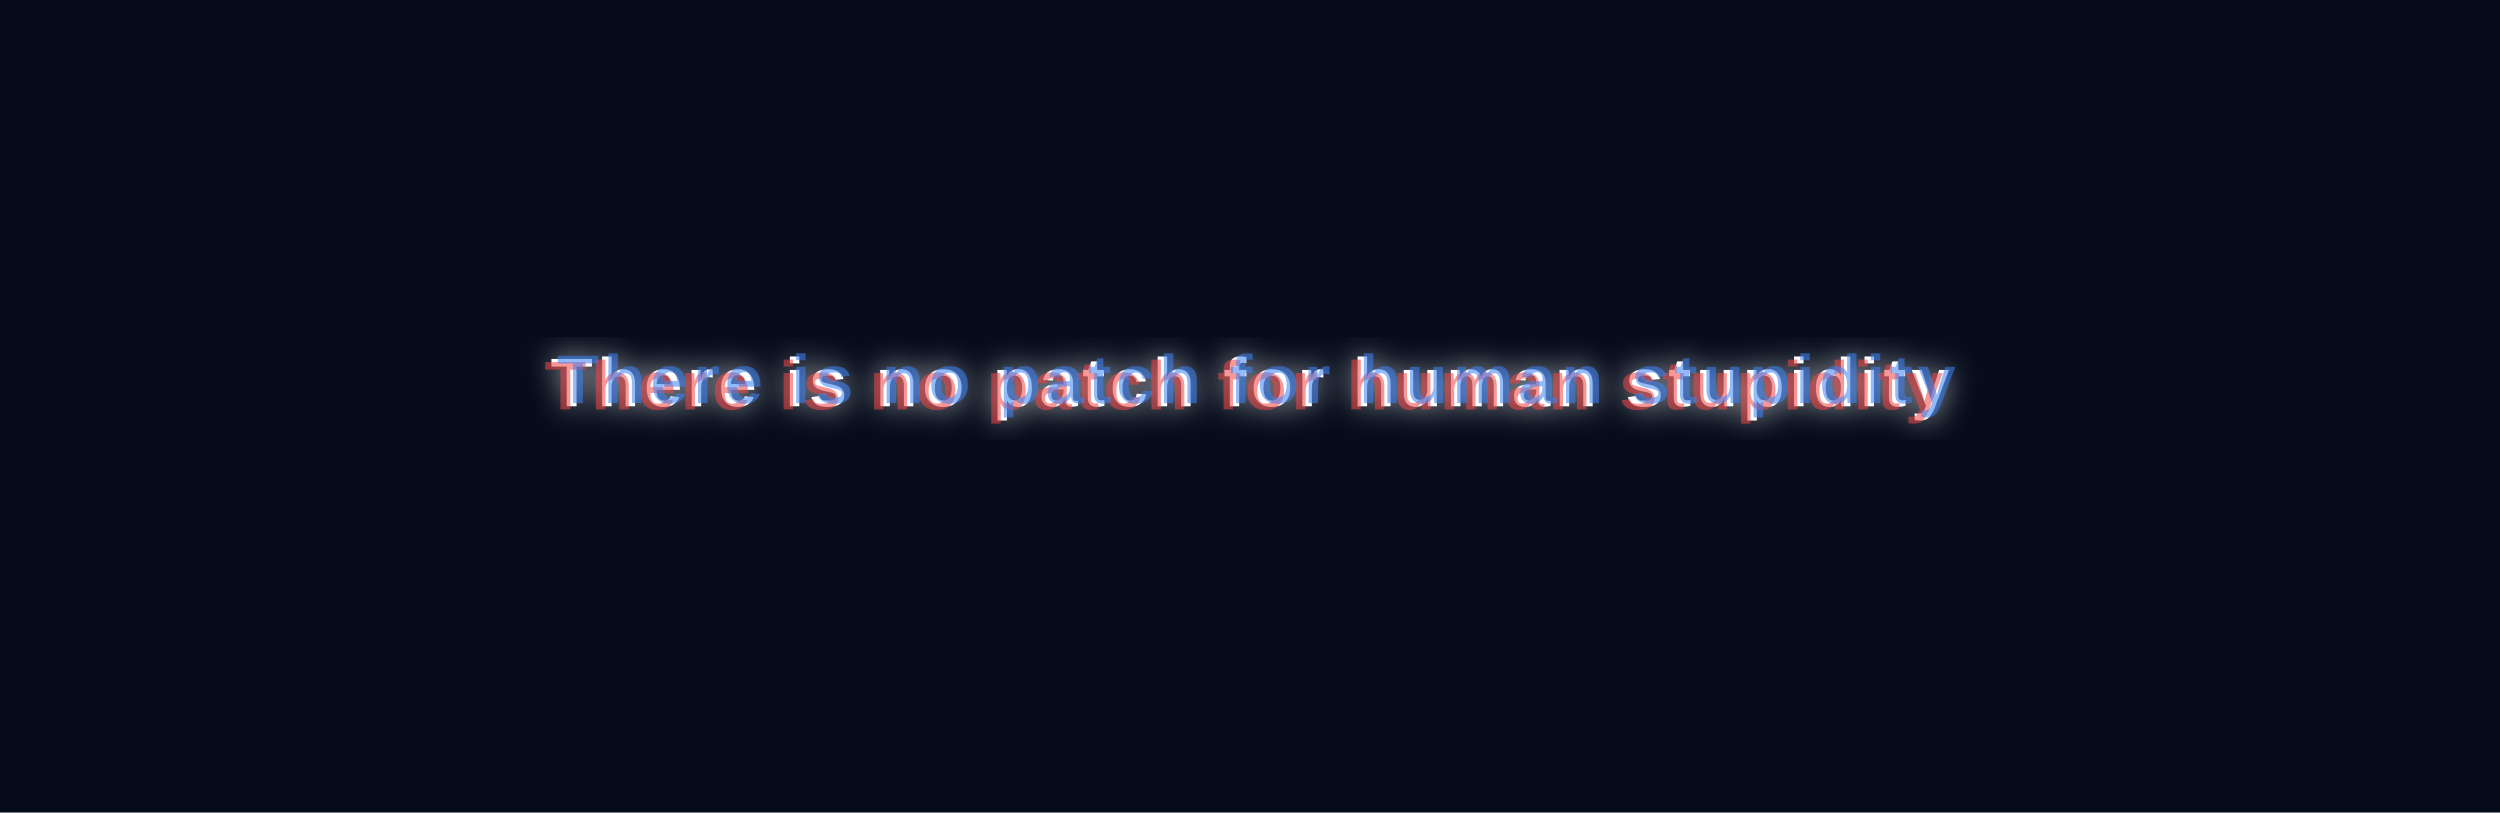
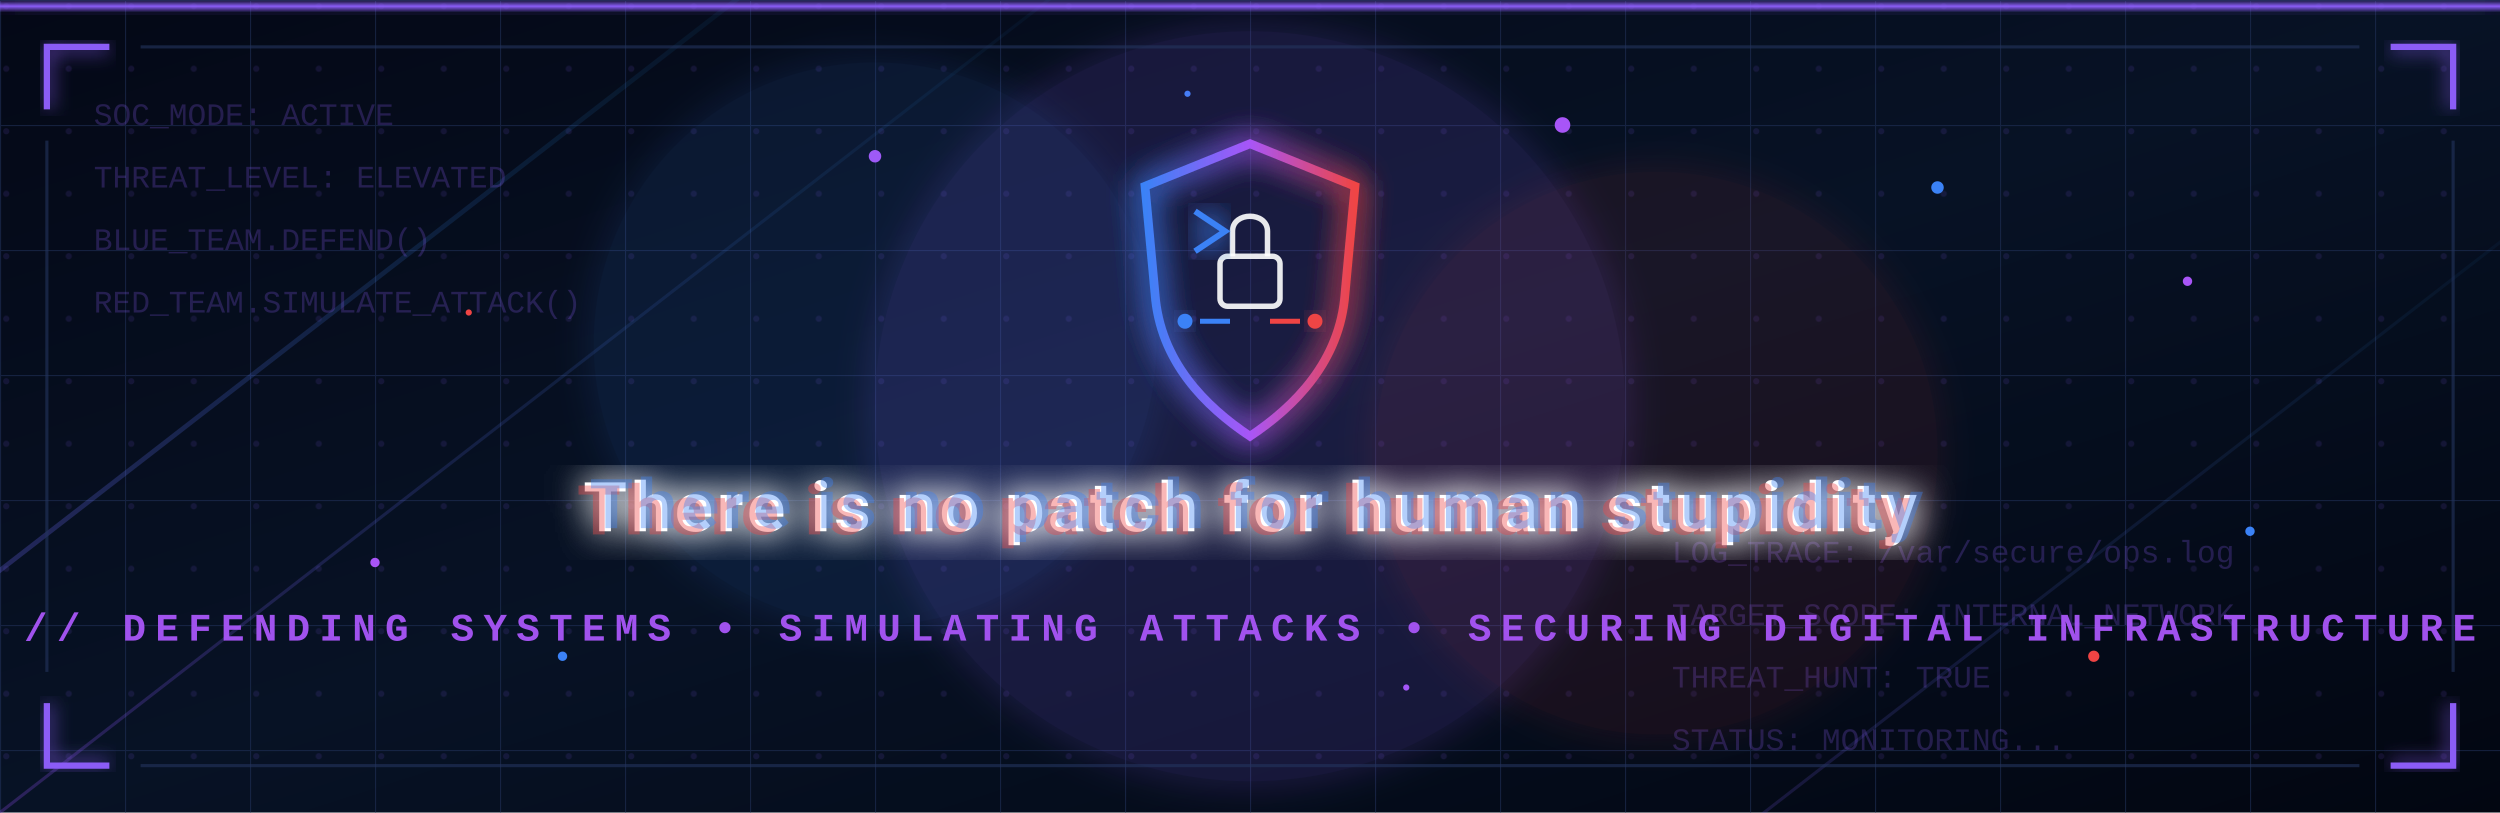
- <svg xmlns="http://www.w3.org/2000/svg" viewBox="0 0 800 260" width="800" height="260">
+ <svg xmlns="http://www.w3.org/2000/svg" viewBox="0 0 800 260" width="100%" height="100%" style="background-color: #050b1a; font-family: -apple-system, BlinkMacSystemFont, 'Segoe UI', Roboto, Helvetica, Arial, sans-serif;">
  <defs>
-     <filter id="glow-violet" x="-30%" y="-30%" width="160%" height="160%">
-       <feGaussianBlur stdDeviation="5" result="blur" />
+     <linearGradient id="bg-grad" x1="0%" y1="0%" x2="100%" y2="100%">
+       <stop offset="0%" stop-color="#040816" />
+       <stop offset="50%" stop-color="#071225" />
+       <stop offset="100%" stop-color="#020611" />
+     </linearGradient>
+     <linearGradient id="violet-grad" x1="0%" y1="0%" x2="100%" y2="0%">
+       <stop offset="0%" stop-color="#9d4dff" stop-opacity="1" />
+       <stop offset="100%" stop-color="#00bfff" stop-opacity="0" />
+     </linearGradient>
+     <linearGradient id="laser-grad" x1="0%" y1="0%" x2="0%" y2="100%">
+       <stop offset="0%" stop-color="#8b5cf6" stop-opacity="0" />
+       <stop offset="50%" stop-color="#8b5cf6" stop-opacity="1" />
+       <stop offset="100%" stop-color="#8b5cf6" stop-opacity="0" />
+     </linearGradient>
+     <linearGradient id="split-team" x1="0%" y1="0%" x2="100%" y2="0%">
+       <stop offset="0%" stop-color="#3b82f6" />
+       <stop offset="50%" stop-color="#a855f7" />
+       <stop offset="100%" stop-color="#ef4444" />
+     </linearGradient>
+     <filter id="glow-violet" x="-20%" y="-20%" width="140%" height="140%">
+       <feGaussianBlur stdDeviation="6" result="blur" />
+       <feMerge>
+         <feMergeNode in="blur" />
+         <feMergeNode in="blur" />
+         <feMergeNode in="SourceGraphic" />
+       </feMerge>
+     </filter>
+     <filter id="glow-red" x="-20%" y="-20%" width="140%" height="140%">
+       <feGaussianBlur stdDeviation="6" result="blur" />
+       <feMerge>
+         <feMergeNode in="blur" />
+         <feMergeNode in="blur" />
+         <feMergeNode in="SourceGraphic" />
+       </feMerge>
+     </filter>
+     <filter id="glow-blue" x="-20%" y="-20%" width="140%" height="140%">
+       <feGaussianBlur stdDeviation="6" result="blur" />
+       <feMerge>
+         <feMergeNode in="blur" />
+         <feMergeNode in="blur" />
+         <feMergeNode in="SourceGraphic" />
+       </feMerge>
+     </filter>
+     <filter id="glow-subtle" x="-10%" y="-10%" width="120%" height="120%">
+       <feGaussianBlur stdDeviation="3" result="blur" />
      <feMerge>
        <feMergeNode in="blur" />
        <feMergeNode in="SourceGraphic" />
      </feMerge>
    </filter>
+     <pattern id="grid" width="40" height="40" patternUnits="userSpaceOnUse">
+       <path d="M 40 0 L 0 0 0 40" fill="none" stroke="#23345d" stroke-width="0.7" stroke-opacity="0.55" />
+     </pattern>
+     <pattern id="dot-grid" width="20" height="20" patternUnits="userSpaceOnUse">
+       <circle cx="2" cy="2" r="1" fill="#8b5cf6" fill-opacity="0.12" />
+     </pattern>
  </defs>
-   <rect width="800" height="260" fill="#050b1a" />
-   <g>
-     <text x="400" y="130" text-anchor="middle" font-family="Arial, Helvetica, sans-serif" font-size="22" font-weight="900" letter-spacing="1.5" fill="#ffffff" filter="url(#glow-violet)">
+   <style>
+     .pulse {
+       animation: pulse-anim 4s infinite ease-in-out;
+     }
+     .scanner {
+       animation: scan-anim 6s infinite ease-in-out;
+     }
+     .float {
+       animation: float-anim 5s infinite ease-in-out;
+     }
+     .glitch-1 {
+       animation: glitch-anim-1 8s infinite linear;
+     }
+     .glitch-2 {
+       animation: glitch-anim-2 8s infinite linear;
+     }
+     .star-twinkle {
+       animation: twinkle 3s infinite ease-in-out;
+     }
+ 
+     @keyframes pulse-anim {
+       0%, 100% { opacity: 0.85; filter: drop-shadow(0 0 3px #8b5cf6); }
+       50% { opacity: 1; filter: drop-shadow(0 0 10px #8b5cf6) drop-shadow(0 0 18px #3b82f6); }
+     }
+     @keyframes scan-anim {
+       0% { transform: translateY(-10px); opacity: 0; }
+       5% { opacity: 0.8; }
+       45% { opacity: 0.8; }
+       50% { transform: translateY(270px); opacity: 0; }
+       100% { transform: translateY(270px); opacity: 0; }
+     }
+     @keyframes float-anim {
+       0%, 100% { transform: translateY(0px) rotate(0deg); }
+       50% { transform: translateY(-8px) rotate(1deg); }
+     }
+     @keyframes twinkle {
+       0%, 100% { opacity: 0.2; transform: scale(0.8); }
+       50% { opacity: 0.95; transform: scale(1.2); }
+     }
+     @keyframes glitch-anim-1 {
+       0%, 95%, 100% { transform: translate(0); }
+       96% { transform: translate(-2px, 1px); }
+       97% { transform: translate(2px, -1px); }
+       98% { transform: translate(-1px, -2px); }
+       99% { transform: translate(1px, 2px); }
+     }
+     @keyframes glitch-anim-2 {
+       0%, 95%, 100% { transform: translate(0); }
+       96% { transform: translate(1px, -2px); }
+       97% { transform: translate(-1px, 2px); }
+       98% { transform: translate(2px, 1px); }
+       99% { transform: translate(-2px, -1px); }
+     }
+   </style>
+   <rect width="800" height="260" fill="url(#bg-grad)" />
+   <rect width="800" height="260" fill="url(#grid)" />
+   <rect width="800" height="260" fill="url(#dot-grid)" />
+   <path d="M-100 260 L300 -50" stroke="url(#violet-grad)" stroke-width="1.5" opacity="0.35" />
+   <path d="M0 260 L400 -50" stroke="url(#violet-grad)" stroke-width="1" opacity="0.25" />
+   <path d="M500 310 L900 0" stroke="url(#violet-grad)" stroke-width="1" opacity="0.2" />
+   <g opacity="0.24" font-family="Courier New, monospace" font-size="10" fill="#8b5cf6">
+     <text x="30" y="40">SOC_MODE: ACTIVE</text>
+     <text x="30" y="60">THREAT_LEVEL: ELEVATED</text>
+     <text x="30" y="80">BLUE_TEAM.DEFEND()</text>
+     <text x="30" y="100">RED_TEAM.SIMULATE_ATTACK()</text>
+     <text x="535" y="180">LOG_TRACE: /var/secure/ops.log</text>
+     <text x="535" y="200">TARGET_SCOPE: INTERNAL_NETWORK</text>
+     <text x="535" y="220">THREAT_HUNT: TRUE</text>
+     <text x="535" y="240">STATUS: MONITORING...</text>
+   </g>
+   <g fill="#a855f7">
+     <circle cx="120" cy="180" r="1.5" class="star-twinkle" style="animation-delay: 0.5s;" />
+     <circle cx="280" cy="50" r="2" class="star-twinkle" style="animation-delay: 1.2s;" />
+     <circle cx="450" cy="220" r="1" class="star-twinkle" style="animation-delay: 0.1s;" />
+     <circle cx="500" cy="40" r="2.5" class="star-twinkle" style="animation-delay: 2s;" />
+     <circle cx="700" cy="90" r="1.5" class="star-twinkle" style="animation-delay: 0.8s;" />
+   </g>
+   <g fill="#3b82f6">
+     <circle cx="180" cy="210" r="1.5" class="star-twinkle" style="animation-delay: 1.5s;" />
+     <circle cx="380" cy="30" r="1" class="star-twinkle" style="animation-delay: 0.3s;" />
+     <circle cx="620" cy="60" r="2" class="star-twinkle" style="animation-delay: 2.2s;" />
+     <circle cx="720" cy="170" r="1.5" class="star-twinkle" style="animation-delay: 0.9s;" />
+   </g>
+   <g fill="#ef4444">
+     <circle cx="150" cy="100" r="1" class="star-twinkle" style="animation-delay: 1.7s;" />
+     <circle cx="670" cy="210" r="1.8" class="star-twinkle" style="animation-delay: 1.1s;" />
+   </g>
+   <circle cx="400" cy="130" r="120" fill="#8b5cf6" opacity="0.14" filter="url(#glow-violet)" />
+   <circle cx="280" cy="110" r="90" fill="#3b82f6" opacity="0.10" filter="url(#glow-blue)" />
+   <circle cx="530" cy="145" r="90" fill="#ef4444" opacity="0.08" filter="url(#glow-red)" />
+   <g class="scanner">
+     <rect x="0" y="0" width="800" height="4" fill="url(#laser-grad)" filter="url(#glow-violet)" />
+   </g>
+   <g transform="translate(400, 82) scale(0.8)" class="float">
+     <path d="M 0,-45 L 42,-28 L 38,15 C 36,42 18,60 0,72 C -18,60 -36,42 -38,15 L -42,-28 Z" fill="none" stroke="url(#split-team)" stroke-width="3.5" filter="url(#glow-violet)" />
+     <rect x="-12" y="0" width="24" height="20" rx="3" fill="none" stroke="#ffffff" stroke-width="2.2" opacity="0.9" />
+     <path d="M -7,0 L -7,-10 C -7,-18 7,-18 7,-10 L 7,0" fill="none" stroke="#ffffff" stroke-width="2.2" opacity="0.9" />
+     <path d="M -22,-18 L -10,-10 L -22,-2" fill="none" stroke="#3b82f6" stroke-width="2.4" filter="url(#glow-blue)" />
+     <line x1="-4" y1="-2" x2="18" y2="-2" stroke="#a855f7" stroke-width="2.4" filter="url(#glow-violet)" />
+     <circle cx="-26" cy="26" r="3" fill="#3b82f6" filter="url(#glow-blue)" />
+     <line x1="-20" y1="26" x2="-8" y2="26" stroke="#3b82f6" stroke-width="2" />
+     <circle cx="26" cy="26" r="3" fill="#ef4444" filter="url(#glow-red)" />
+     <line x1="8" y1="26" x2="20" y2="26" stroke="#ef4444" stroke-width="2" />
+   </g>
+   <g class="glitch-1">
+     <text x="400" y="170" text-anchor="middle" font-size="22" font-weight="900" letter-spacing="1.5" fill="#ffffff" filter="url(#glow-violet)" class="pulse">
      There is no patch for human stupidity
    </text>
  </g>
-   <g opacity="0.55">
-     <text x="398" y="131" text-anchor="middle" font-family="Arial, Helvetica, sans-serif" font-size="22" font-weight="900" letter-spacing="1.5" fill="#ef4444">
+   <g class="glitch-2" opacity="0.85">
+     <text x="398" y="171" text-anchor="middle" font-size="22" font-weight="900" letter-spacing="1.5" fill="#ef4444" opacity="0.45" style="mix-blend-mode: screen;">
      There is no patch for human stupidity
    </text>
  </g>
-   <g opacity="0.55">
-     <text x="402" y="129" text-anchor="middle" font-family="Arial, Helvetica, sans-serif" font-size="22" font-weight="900" letter-spacing="1.5" fill="#3b82f6">
+   <g class="glitch-1" opacity="0.85">
+     <text x="402" y="169" text-anchor="middle" font-size="22" font-weight="900" letter-spacing="1.5" fill="#3b82f6" opacity="0.45" style="mix-blend-mode: screen;">
      There is no patch for human stupidity
    </text>
  </g>
+   <text x="400" y="205" text-anchor="middle" font-size="12.5" font-weight="600" letter-spacing="3" fill="#a855f7" opacity="0.95" font-family="'Courier New', monospace">
+     // DEFENDING SYSTEMS • SIMULATING ATTACKS • SECURING DIGITAL INFRASTRUCTURE
+   </text>
+   <path d="M 15 35 L 15 15 L 35 15" fill="none" stroke="#8b5cf6" stroke-width="2" filter="url(#glow-subtle)" />
+   <path d="M 785 35 L 785 15 L 765 15" fill="none" stroke="#8b5cf6" stroke-width="2" filter="url(#glow-subtle)" />
+   <path d="M 15 225 L 15 245 L 35 245" fill="none" stroke="#8b5cf6" stroke-width="2" filter="url(#glow-subtle)" />
+   <path d="M 785 225 L 785 245 L 765 245" fill="none" stroke="#8b5cf6" stroke-width="2" filter="url(#glow-subtle)" />
+   <line x1="45" y1="15" x2="755" y2="15" stroke="#23345d" stroke-width="1" opacity="0.6" />
+   <line x1="45" y1="245" x2="755" y2="245" stroke="#23345d" stroke-width="1" opacity="0.6" />
+   <line x1="15" y1="45" x2="15" y2="215" stroke="#23345d" stroke-width="1" opacity="0.6" />
+   <line x1="785" y1="45" x2="785" y2="215" stroke="#23345d" stroke-width="1" opacity="0.6" />
</svg>
